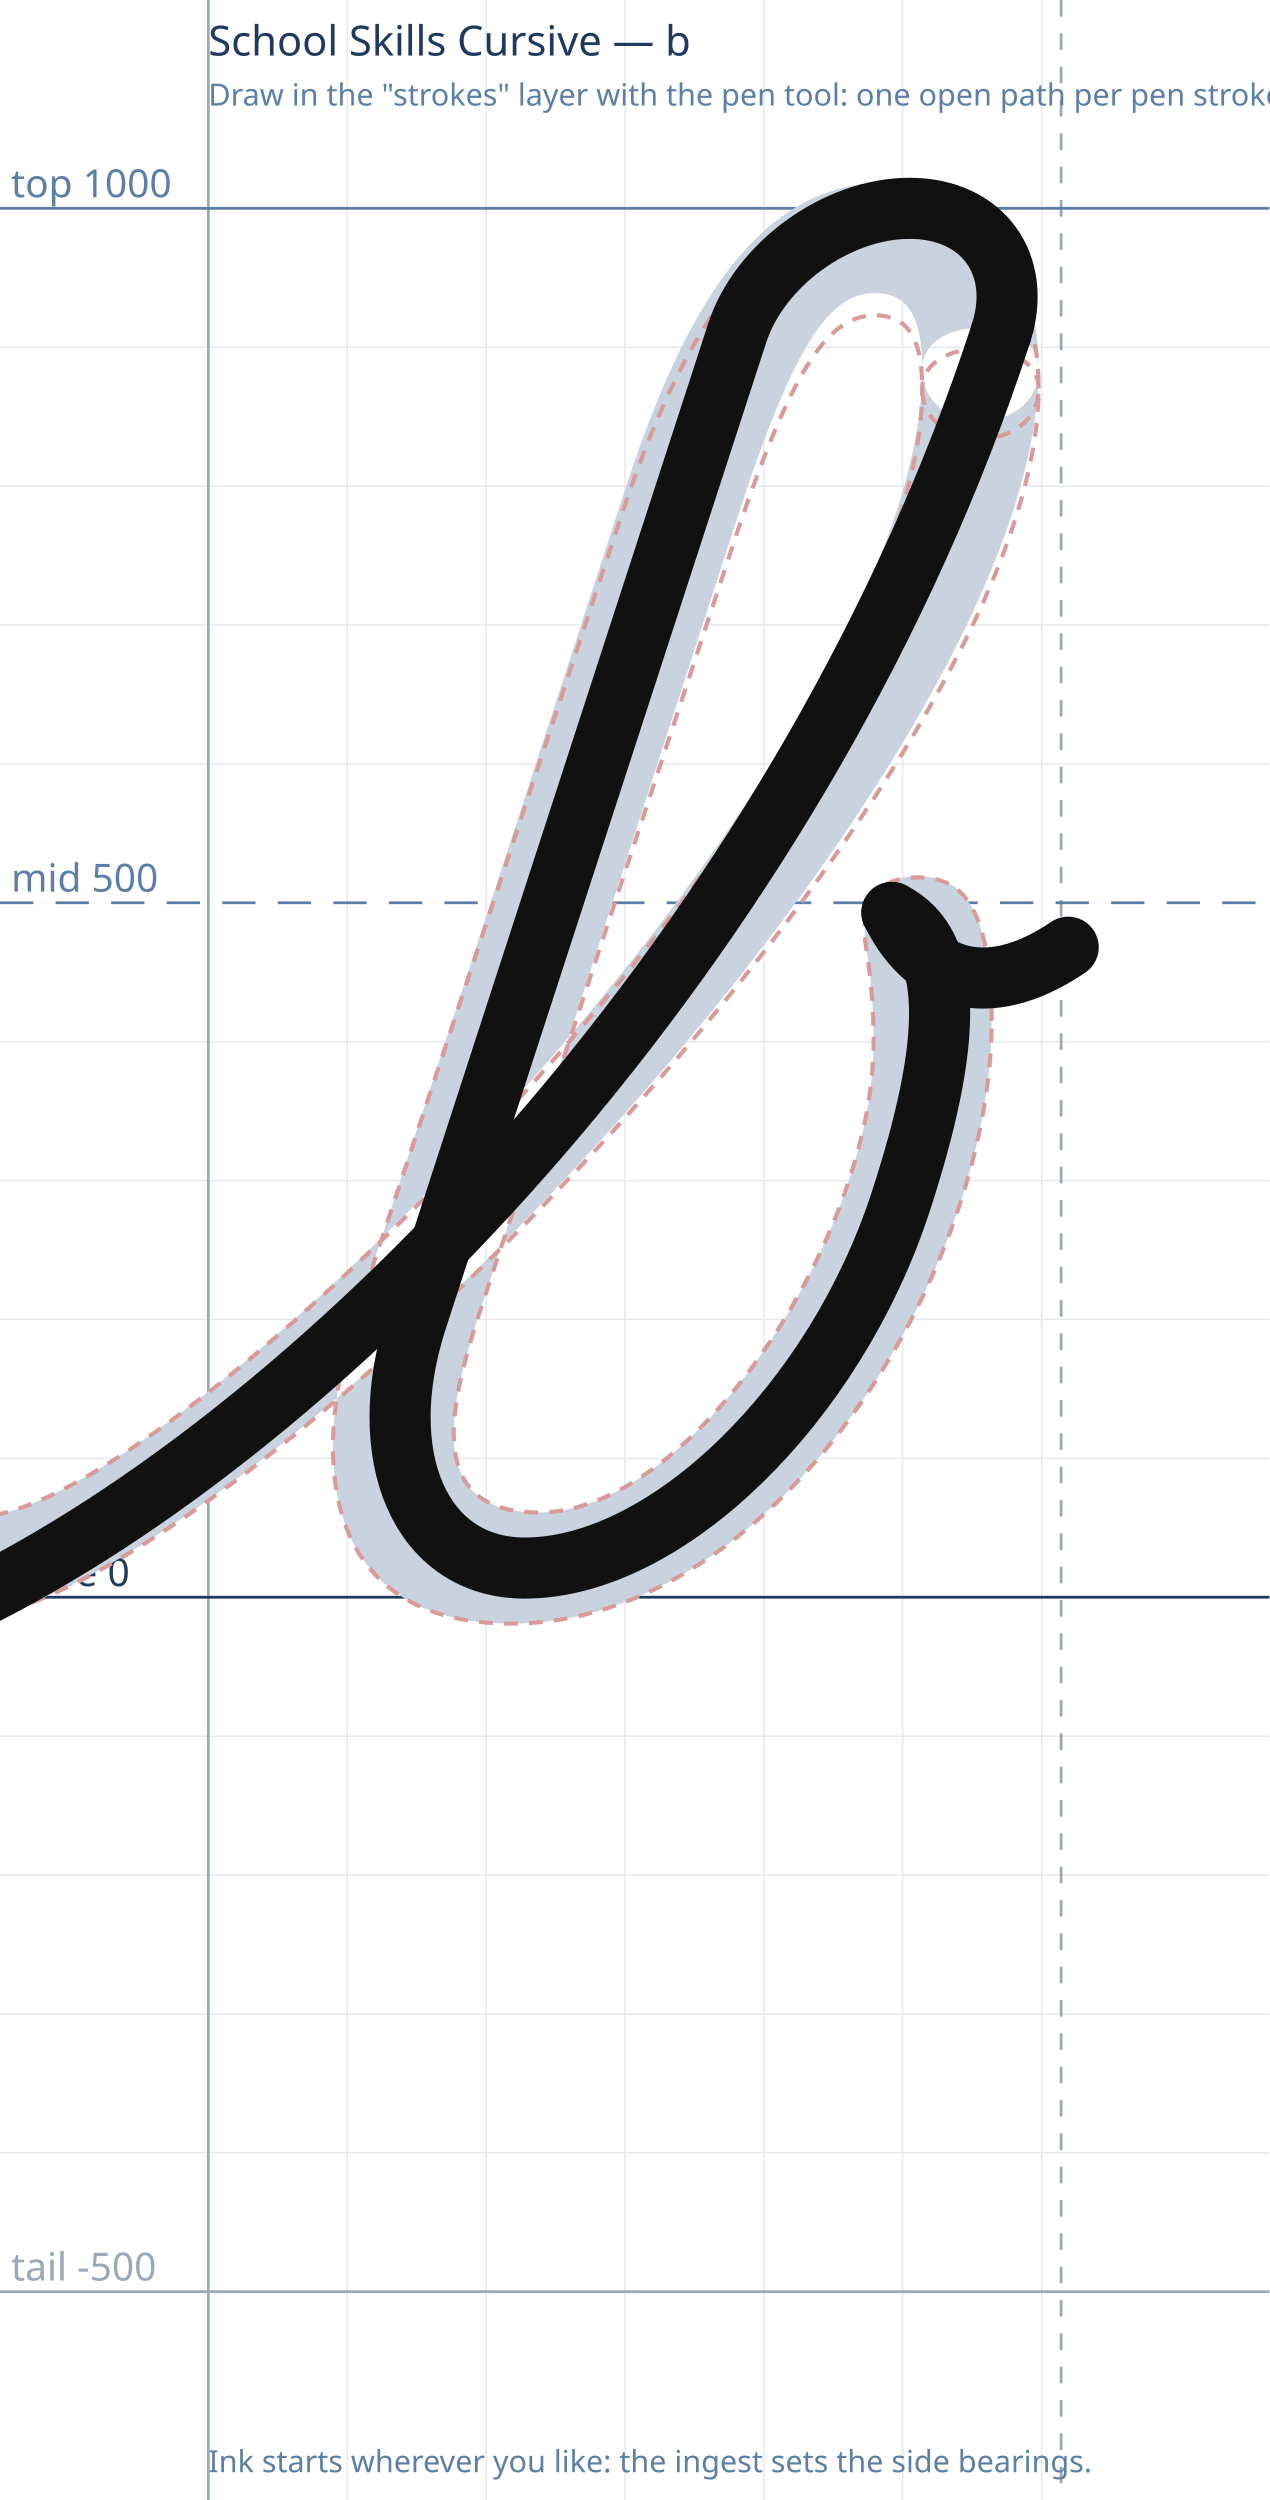
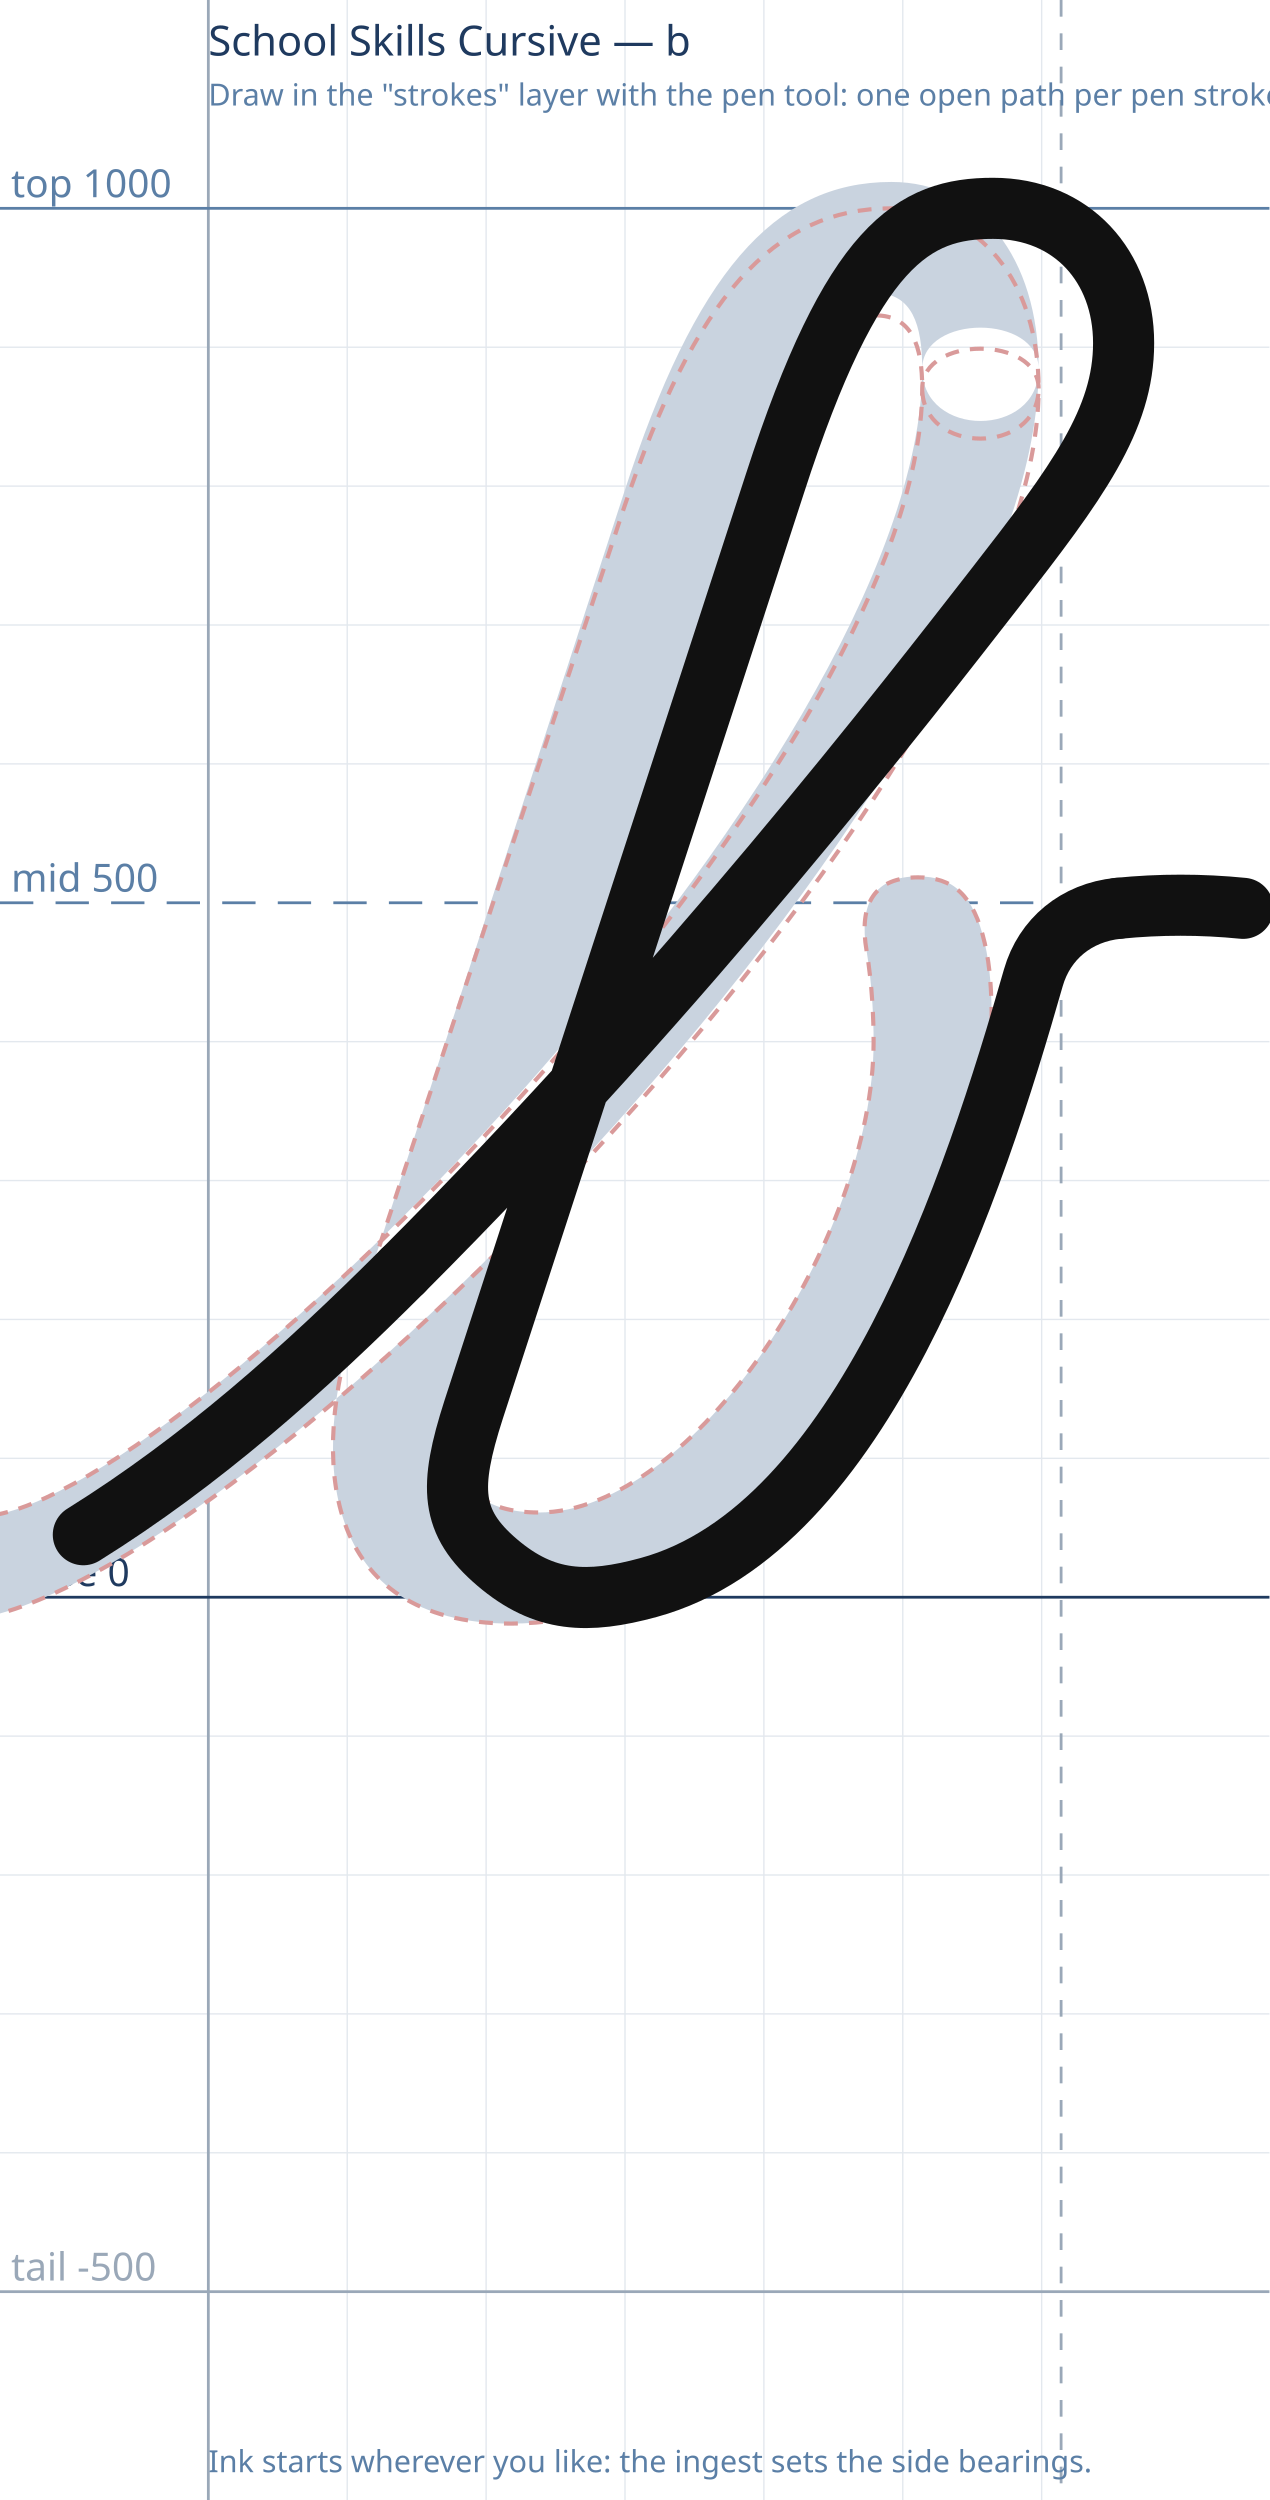
<svg xmlns="http://www.w3.org/2000/svg" width="457" height="900" viewBox="0 0 914 1800" data-hand="cursive" data-glyph="b" data-units="1000" data-origin="150" data-baseline="1150">
  <g id="ruling">
    <line x1="0" y1="1550" x2="914" y2="1550" stroke="#e3e8ee" stroke-width="1" />
    <line x1="0" y1="1450" x2="914" y2="1450" stroke="#e3e8ee" stroke-width="1" />
    <line x1="0" y1="1350" x2="914" y2="1350" stroke="#e3e8ee" stroke-width="1" />
    <line x1="0" y1="1250" x2="914" y2="1250" stroke="#e3e8ee" stroke-width="1" />
    <line x1="0" y1="1050" x2="914" y2="1050" stroke="#e3e8ee" stroke-width="1" />
    <line x1="0" y1="950" x2="914" y2="950" stroke="#e3e8ee" stroke-width="1" />
    <line x1="0" y1="850" x2="914" y2="850" stroke="#e3e8ee" stroke-width="1" />
    <line x1="0" y1="750" x2="914" y2="750" stroke="#e3e8ee" stroke-width="1" />
    <line x1="0" y1="550" x2="914" y2="550" stroke="#e3e8ee" stroke-width="1" />
    <line x1="0" y1="450" x2="914" y2="450" stroke="#e3e8ee" stroke-width="1" />
    <line x1="0" y1="350" x2="914" y2="350" stroke="#e3e8ee" stroke-width="1" />
    <line x1="0" y1="250" x2="914" y2="250" stroke="#e3e8ee" stroke-width="1" />
    <line x1="150" y1="0" x2="150" y2="1800" stroke="#e3e8ee" stroke-width="1" />
    <line x1="250" y1="0" x2="250" y2="1800" stroke="#e3e8ee" stroke-width="1" />
    <line x1="350" y1="0" x2="350" y2="1800" stroke="#e3e8ee" stroke-width="1" />
    <line x1="450" y1="0" x2="450" y2="1800" stroke="#e3e8ee" stroke-width="1" />
    <line x1="550" y1="0" x2="550" y2="1800" stroke="#e3e8ee" stroke-width="1" />
    <line x1="650" y1="0" x2="650" y2="1800" stroke="#e3e8ee" stroke-width="1" />
    <line x1="750" y1="0" x2="750" y2="1800" stroke="#e3e8ee" stroke-width="1" />
    <line x1="150" y1="0" x2="150" y2="1800" stroke="#9aa8b8" stroke-width="2" />
    <line x1="764" y1="0" x2="764" y2="1800" stroke="#9aa8b8" stroke-width="2" stroke-dasharray="12 12" />
    <line x1="0" y1="150" x2="914" y2="150" stroke="#5b7fa6" stroke-width="2" />
    <text x="8" y="142" font-family="sans-serif" font-size="28" fill="#5b7fa6">top 1000</text>
    <line x1="0" y1="650" x2="914" y2="650" stroke="#5b7fa6" stroke-width="2" stroke-dasharray="24 16" />
    <text x="8" y="642" font-family="sans-serif" font-size="28" fill="#5b7fa6">mid 500</text>
    <line x1="0" y1="1150" x2="914" y2="1150" stroke="#1f3a5f" stroke-width="2" />
    <text x="8" y="1142" font-family="sans-serif" font-size="28" fill="#1f3a5f">base 0</text>
    <line x1="0" y1="1650" x2="914" y2="1650" stroke="#9aa8b8" stroke-width="2" />
    <text x="8" y="1642" font-family="sans-serif" font-size="28" fill="#9aa8b8">tail -500</text>
  </g>
  <g id="outline-body">
    <path d="M 747.8 265.6 C 747.8 226 664 226 664 265.6 C 664 549.4 122.8 1092 -16 1092 C -60 1092 -84 1167 -34 1167 C 151 1167 747.8 563.2 747.8 265.6 Z M 714 735 C 714 715 713 696 709 679 C 701 644 686 631 661 631 C 630 631 618 650 624 685 C 628 709 629 734 629 750 C 629 891 499 1089 388 1089 C 306 1089 323 1015 344 949 L 530.4 374.2 C 572.8 243.2 598.6 211 630.2 211 C 656.8 211 664 234 664 265.6 C 664 315.6 747.8 315.6 747.8 265.6 C 747.8 185.6 705 131 641.8 131 C 556.6 131 500.2 198.2 449.6 353.8 L 256 949 C 223 1049.8 231 1169 368 1169 C 559 1169 714 917 714 735 Z" fill="#c9d3df" fill-rule="evenodd" />
  </g>
  <g id="outline-reach">
    <path d="M 747.8 279.672 C 747.8 241.522 664 241.522 664 279.672 C 664 553.083 122.8 1092 -16 1092 C -60 1092 -84 1167 -34 1167 C 151 1167 747.8 566.378 747.8 279.672 Z M 714 735 C 714 715 713 696 709 679 C 701 644.22 686 631.696 661 631.696 C 630 631.696 618 650 624 685 C 628 709 629 734 629 750 C 629 891 499 1089 388 1089 C 306 1089 323 1015 344 949 L 530.4 384.297 C 572.8 258.092 598.6 227.071 630.2 227.071 C 656.8 227.071 664 249.229 664 279.672 C 664 327.842 747.8 327.842 747.8 279.672 C 747.8 202.601 705 150 641.8 150 C 556.6 150 500.2 214.74 449.6 364.644 L 256 949 C 223 1049.8 231 1169 368 1169 C 559 1169 714 917 714 735 Z" fill="none" stroke="#d99a9a" stroke-width="3" stroke-dasharray="10 8" fill-rule="evenodd" />
  </g>
  <g id="notes">
    <text x="150" y="40" font-family="sans-serif" font-size="30" fill="#1f3a5f">School Skills Cursive — b</text>
    <text x="150" y="76" font-family="sans-serif" font-size="22" fill="#5b7fa6">Draw in the "strokes" layer with the pen tool: one open path per pen stroke, in the order the pen makes them. Grey is the shape; red dashes are how far the tall or hanging part goes.</text>
    <text x="150" y="1780" font-family="sans-serif" font-size="22" fill="#5b7fa6">Ink starts wherever you like: the ingest sets the side bearings.</text>
  </g>
  <g id="strokes">
-     <path id="lead" d="M -15 1150 C 253.9 1015 584.2 660 720.7 240" fill="none" stroke="#111" stroke-width="44" stroke-linecap="round" stroke-linejoin="round" />
-     <path id="body" d="M 720.7 240 C 736.8 190.3 707.4 150 654.9 150 C 602.5 150 546.8 190.3 530.7 240 L 300 950 C 267.9 1048.9 302.7 1129 377.8 1129 C 480 1129 601.2 1010.8 648.6 865 C 686 750 687.7 680 642.2 657" fill="none" stroke="#111" stroke-width="44" stroke-linecap="round" stroke-linejoin="round" />
-     <path id="tail" d="M 642.2 657 C 669.3 712 717.7 717 769.1 682" fill="none" stroke="#111" stroke-width="44" stroke-linecap="round" stroke-linejoin="round" />
+     <path id="lead" d="M 60 1105 C 145 1052 219 986 290 915" fill="none" stroke="#111" stroke-width="44" stroke-linecap="round" stroke-linejoin="round" />
+     <path id="body" d="M 290 915 C 494 711 656 501 716 424 S 809 302 809 247 S 772 150 715 150 S 614 175 558 348 L 341 1015 C 323 1071 324 1096 358 1125 S 423 1155 467 1143 C 621 1101 702 851 744 704 C 752 676 775 657 805 654" fill="none" stroke="#111" stroke-width="44" stroke-linecap="round" stroke-linejoin="round" />
+     <path id="tail" d="M 805 654 C 835 651 865 651 895 654" fill="none" stroke="#111" stroke-width="44" stroke-linecap="round" stroke-linejoin="round" />
  </g>
</svg>
